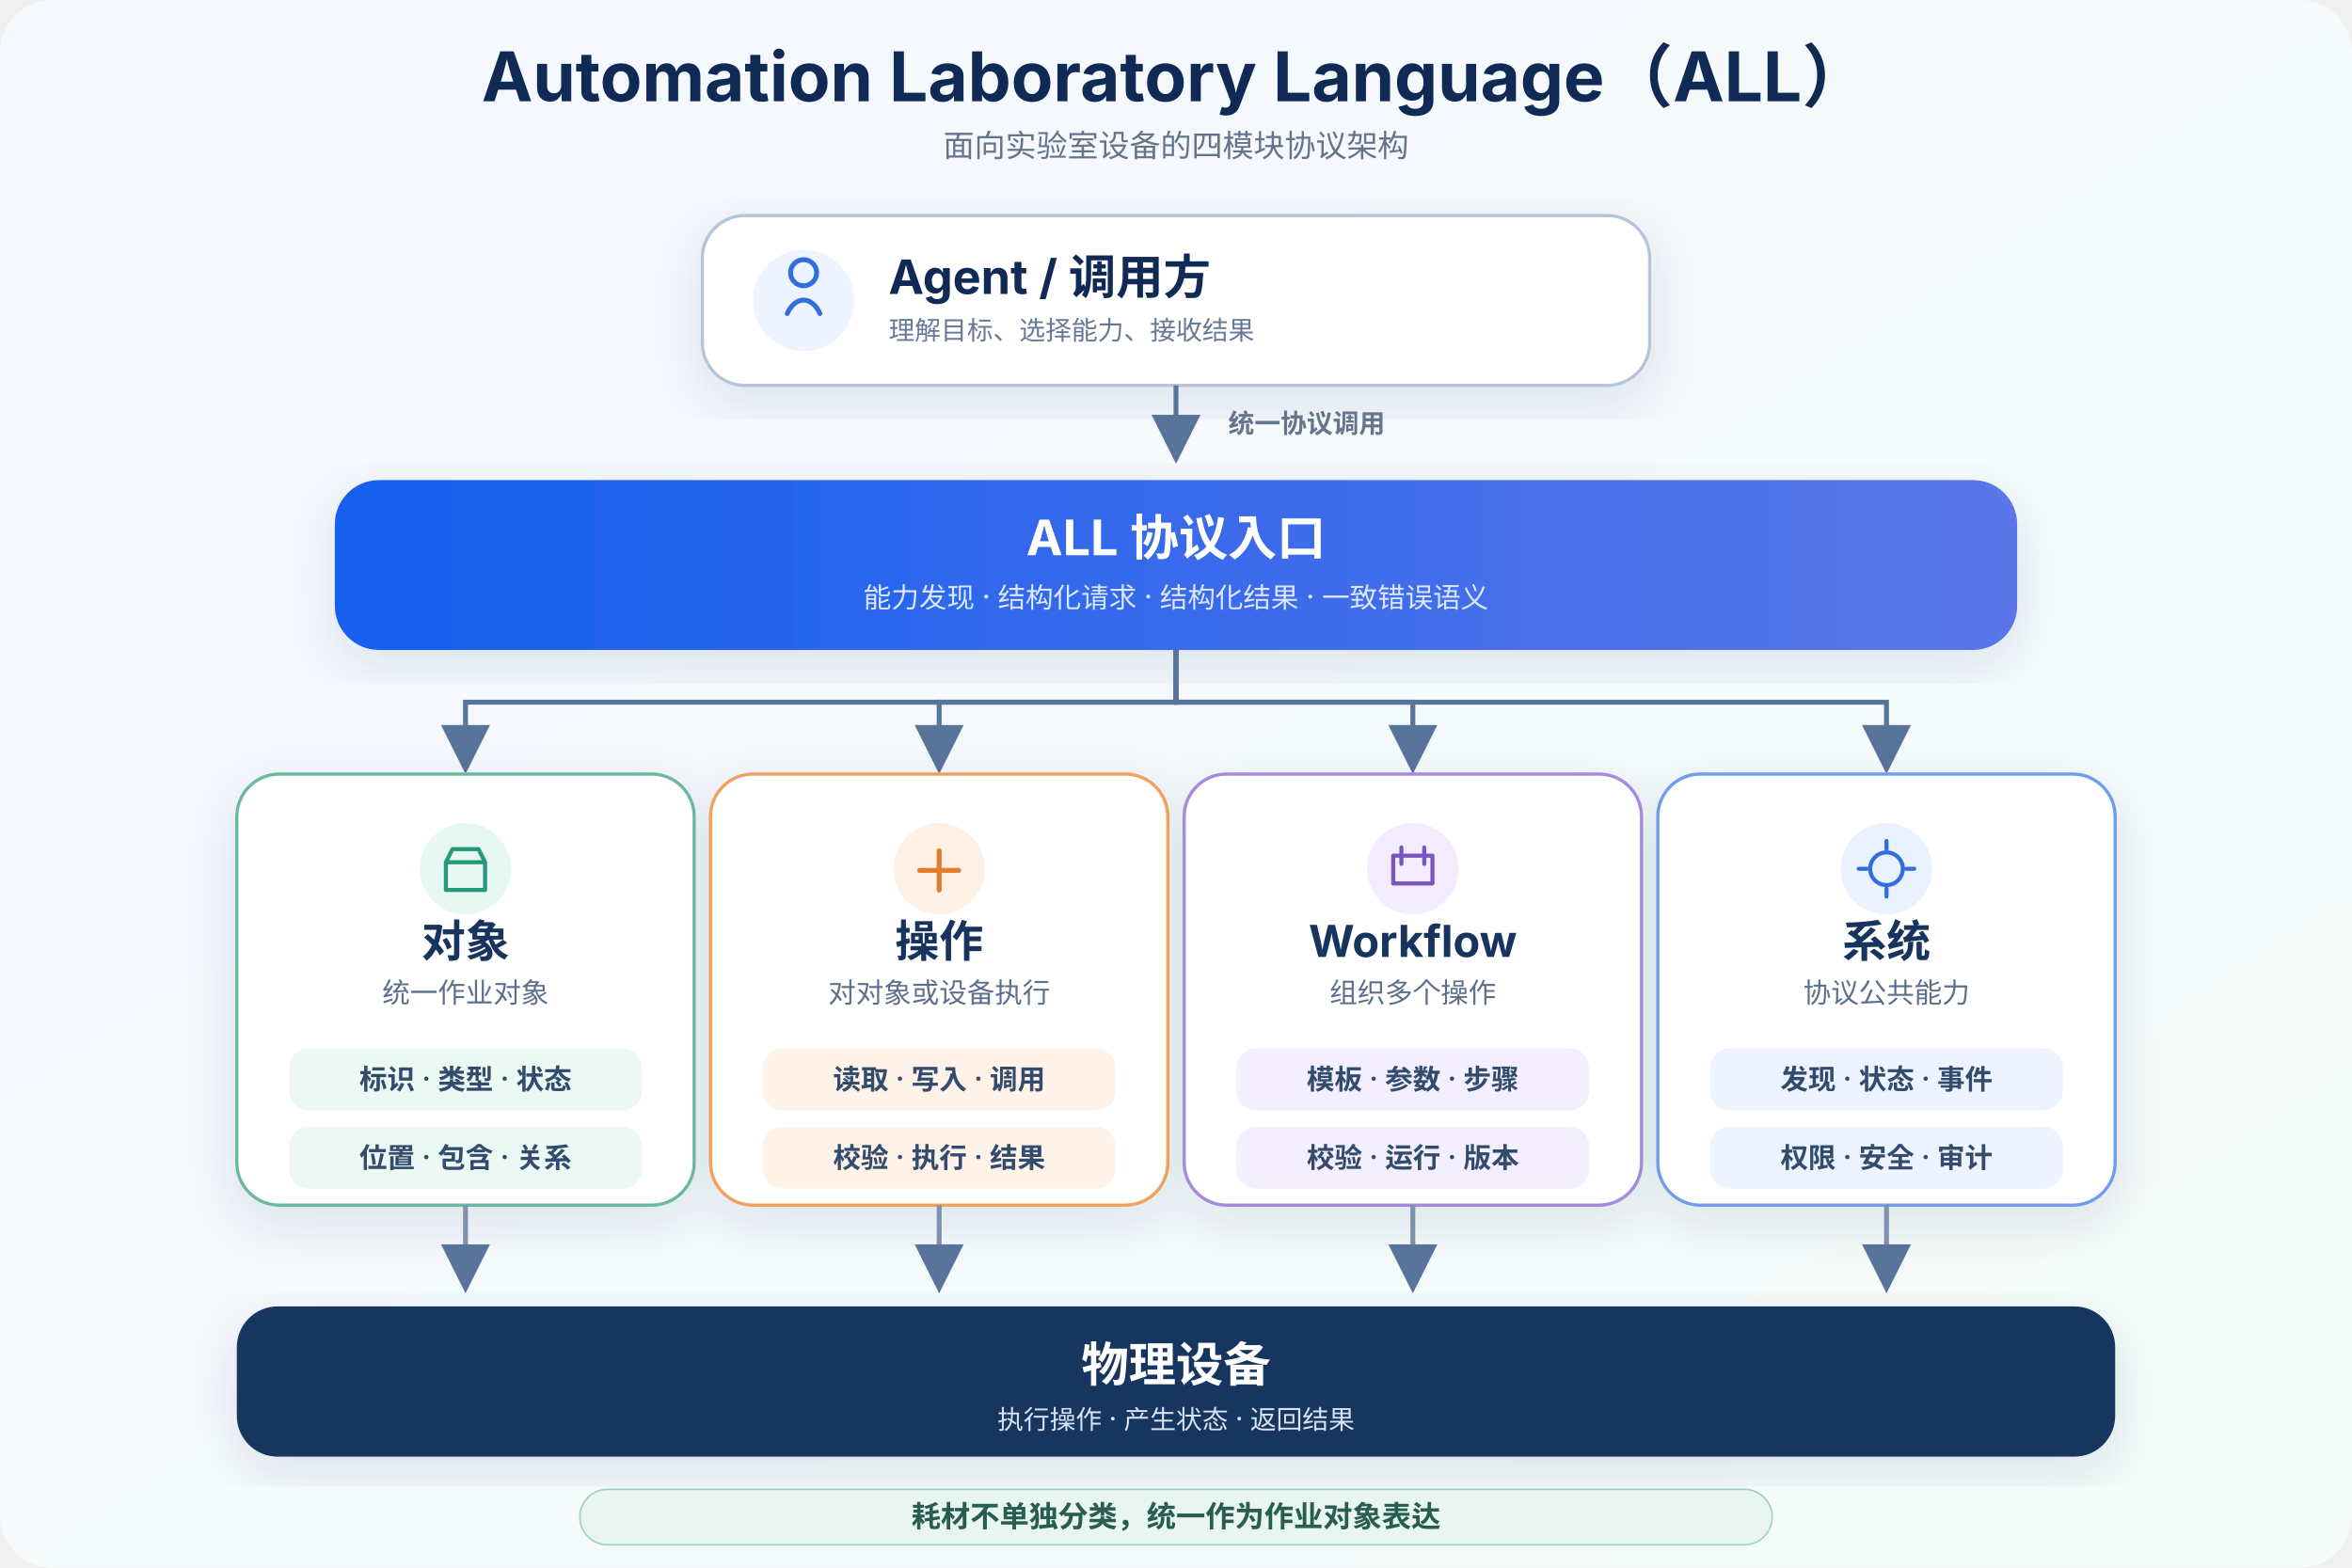
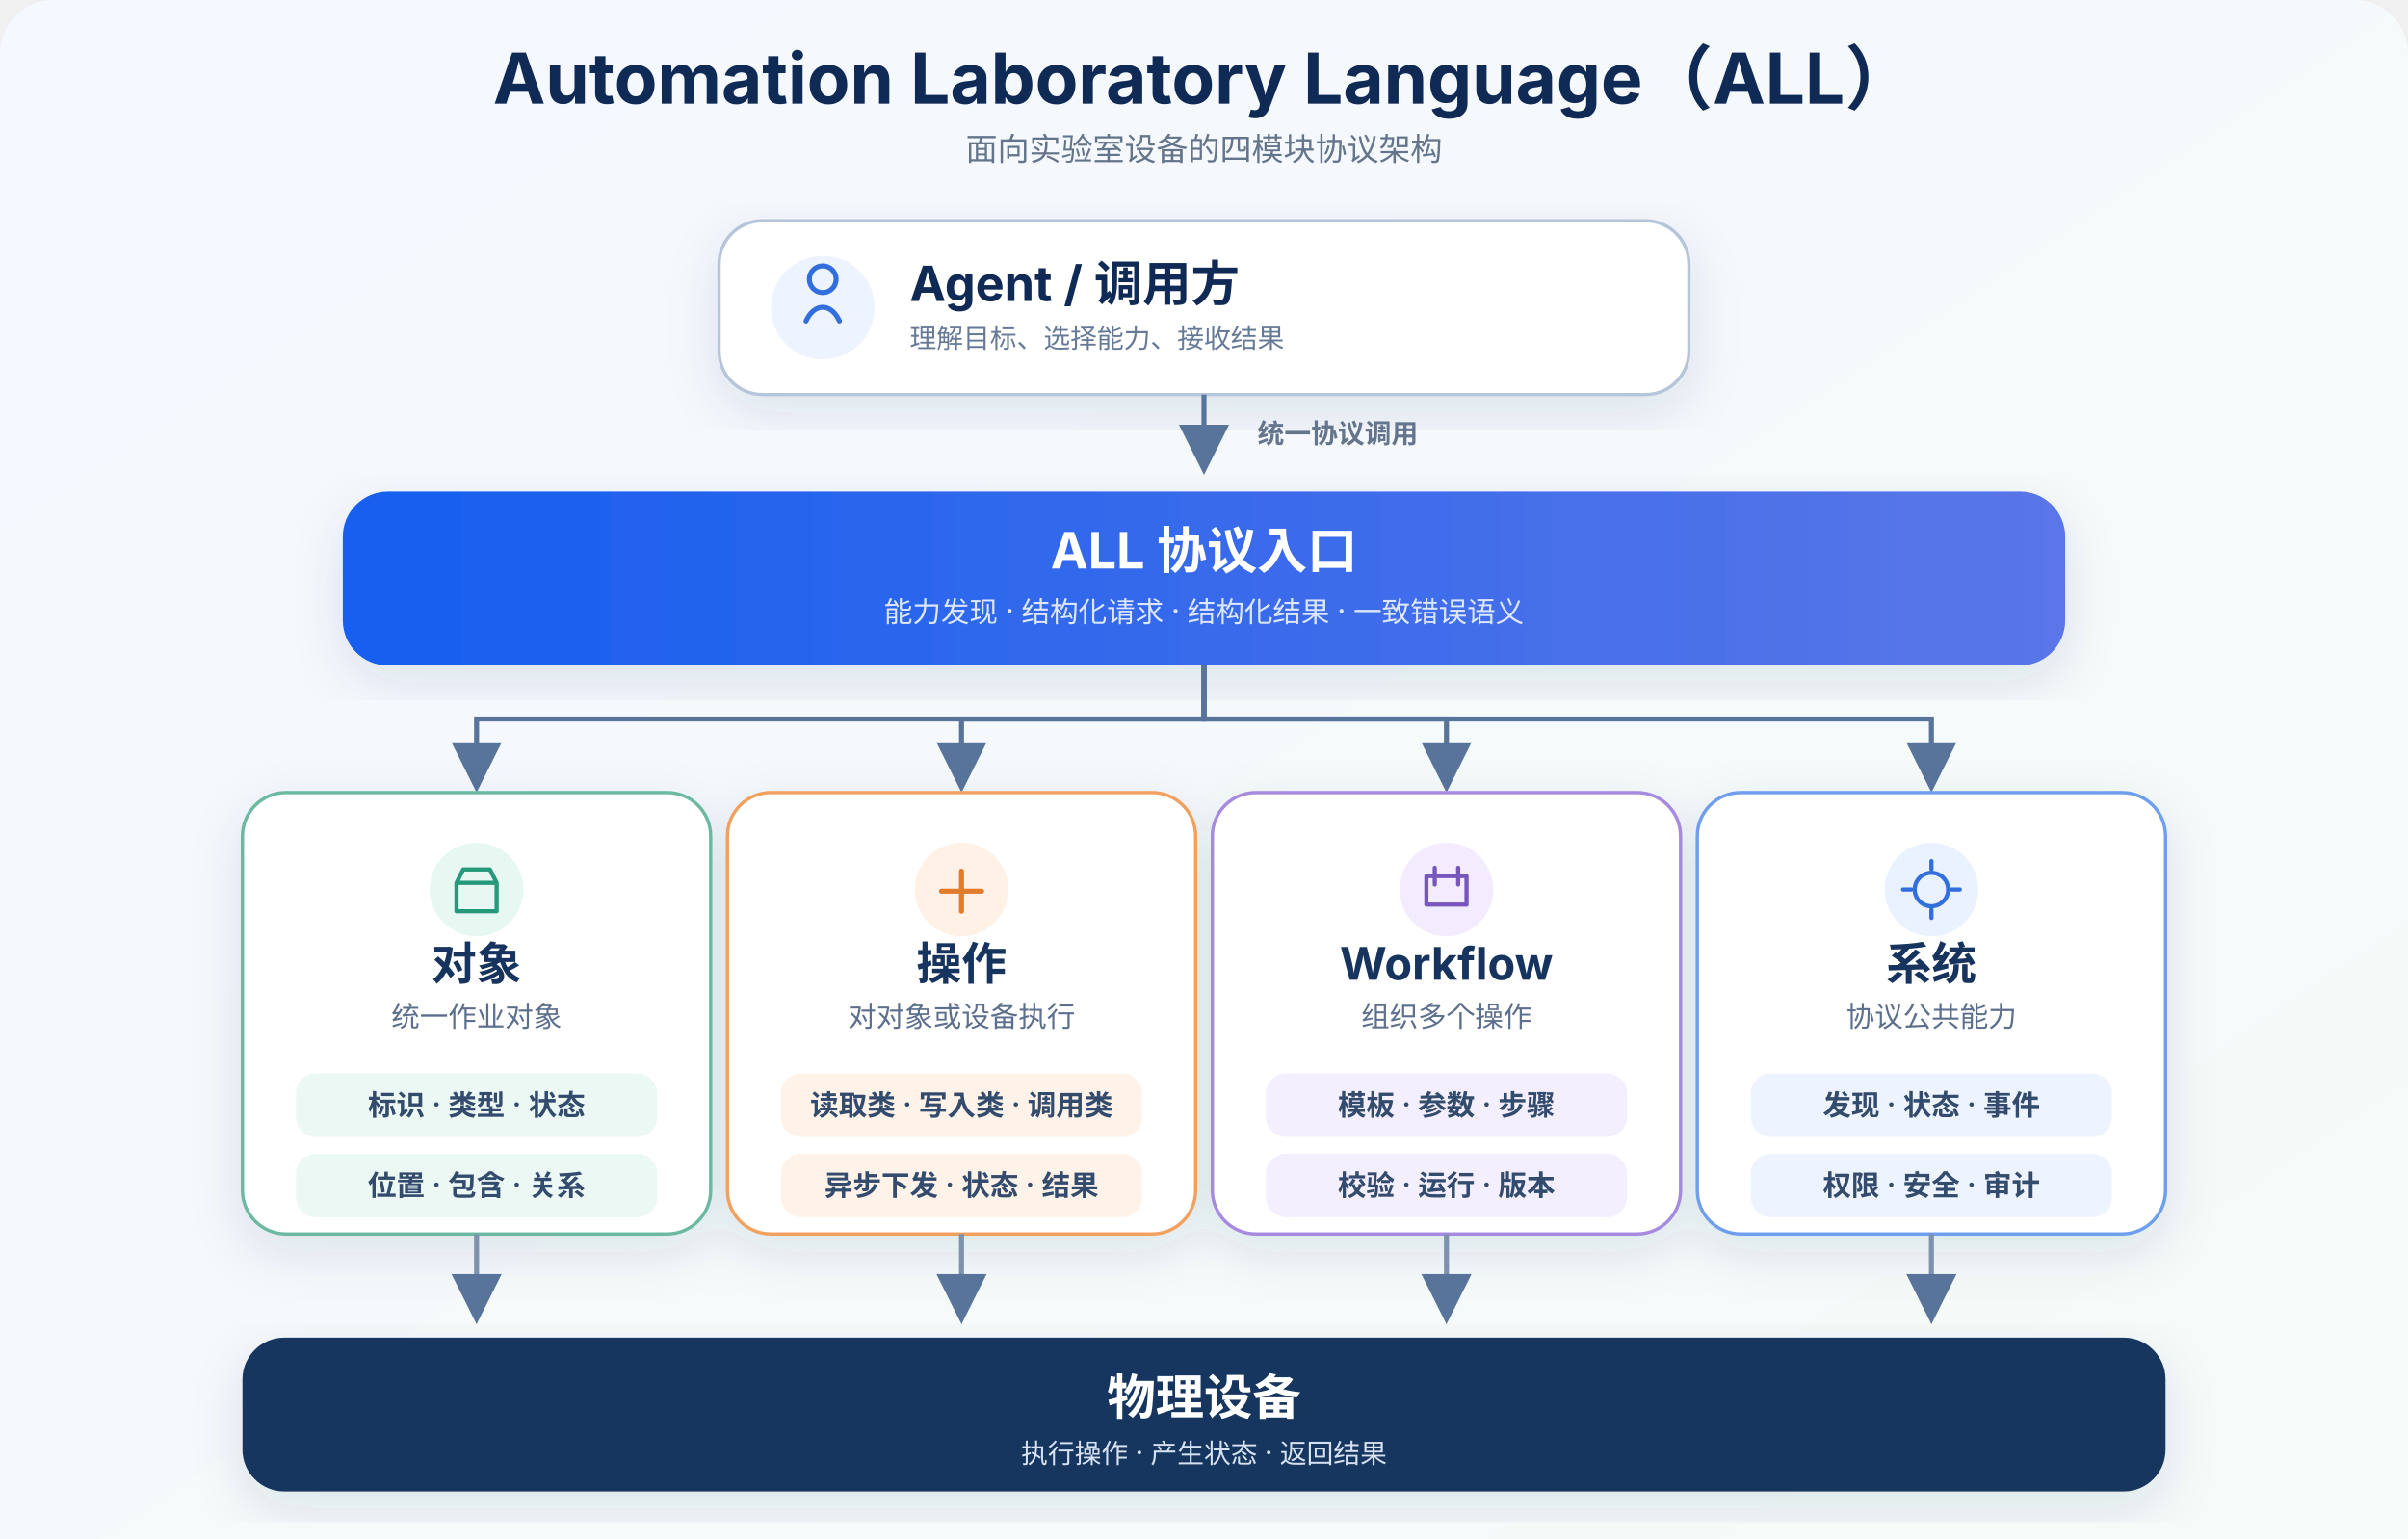
- <svg xmlns="http://www.w3.org/2000/svg" width="1440" height="960" viewBox="0 0 1440 960" role="img" aria-labelledby="title desc">
+ <svg xmlns="http://www.w3.org/2000/svg" width="1440" height="920" viewBox="0 0 1440 920" role="img" aria-labelledby="title desc">
  <defs>
    <linearGradient id="bg" x1="0" y1="0" x2="1" y2="1">
      <stop offset="0" stop-color="#F5F8FF" />
      <stop offset="1" stop-color="#F5FBF8" />
    </linearGradient>
    <linearGradient id="protocol" x1="0" y1="0" x2="1" y2="0">
      <stop offset="0" stop-color="#155EEF" />
      <stop offset="1" stop-color="#5A76E8" />
    </linearGradient>
    <filter id="shadow" x="-20%" y="-20%" width="140%" height="140%">
      <feDropShadow dx="0" dy="10" stdDeviation="15" flood-color="#19345E" flood-opacity="0.11" />
    </filter>
    <marker id="arrow" markerWidth="10" markerHeight="10" refX="8" refY="5" orient="auto">
      <path d="M0 0L10 5L0 10Z" fill="#58749B" />
    </marker>
    <style>
      .title{font:700 42px -apple-system,BlinkMacSystemFont,"PingFang SC","Microsoft YaHei",sans-serif;fill:#102A56}
      .subtitle{font:400 19px -apple-system,BlinkMacSystemFont,"PingFang SC","Microsoft YaHei",sans-serif;fill:#64748B}
      .layer-title{font:700 29px -apple-system,BlinkMacSystemFont,"PingFang SC","Microsoft YaHei",sans-serif;fill:#102A56}
      .layer-sub{font:500 16px -apple-system,BlinkMacSystemFont,"PingFang SC","Microsoft YaHei",sans-serif;fill:#667A98}
      .protocol-title{font:700 30px -apple-system,BlinkMacSystemFont,"PingFang SC","Microsoft YaHei",sans-serif;fill:white}
      .protocol-sub{font:500 17px -apple-system,BlinkMacSystemFont,"PingFang SC","Microsoft YaHei",sans-serif;fill:#DCE7FF}
      .card-title{font:700 27px -apple-system,BlinkMacSystemFont,"PingFang SC","Microsoft YaHei",sans-serif;fill:#17345E;text-anchor:middle}
      .card-sub{font:500 17px -apple-system,BlinkMacSystemFont,"PingFang SC","Microsoft YaHei",sans-serif;fill:#5C6F8D;text-anchor:middle}
      .chip{font:600 17px -apple-system,BlinkMacSystemFont,"PingFang SC","Microsoft YaHei",sans-serif;fill:#334B6D;text-anchor:middle}
      .arrow-label{font:600 16px -apple-system,BlinkMacSystemFont,"PingFang SC","Microsoft YaHei",sans-serif;fill:#65758D;text-anchor:middle}
-       .note{font:600 18px -apple-system,BlinkMacSystemFont,"PingFang SC","Microsoft YaHei",sans-serif;fill:#285D50;text-anchor:middle}
    </style>
  </defs>
  <rect width="1440" height="960" rx="32" fill="url(#bg)" />
  <text class="title" x="720" y="62" text-anchor="middle">Automation Laboratory Language（ALL）</text>
  <text class="subtitle" x="720" y="96" text-anchor="middle">面向实验室设备的四模块协议架构</text>
  <g filter="url(#shadow)">
    <rect x="430" y="132" width="580" height="104" rx="26" fill="#FFFFFF" stroke="#B6C5DA" stroke-width="2" />
  </g>
  <circle cx="492" cy="184" r="31" fill="#EDF3FF" />
  <path d="M482 192c5-11 15-11 20 0M492 175a8 8 0 1 0 0-16 8 8 0 0 0 0 16Z" fill="none" stroke="#326FDC" stroke-width="3" stroke-linecap="round" />
  <text class="layer-title" x="544" y="180">Agent / 调用方</text>
  <text class="layer-sub" x="544" y="208">理解目标、选择能力、接收结果</text>
  <path d="M720 236V278" fill="none" stroke="#58749B" stroke-width="3" marker-end="url(#arrow)" />
  <text class="arrow-label" x="800" y="265">统一协议调用</text>
  <g filter="url(#shadow)">
    <rect x="205" y="294" width="1030" height="104" rx="27" fill="url(#protocol)" />
  </g>
  <text class="protocol-title" x="720" y="340" text-anchor="middle">ALL 协议入口</text>
  <text class="protocol-sub" x="720" y="372" text-anchor="middle">能力发现 · 结构化请求 · 结构化结果 · 一致错误语义</text>
  <g fill="none" stroke="#58749B" stroke-width="3" marker-end="url(#arrow)">
    <path d="M720 398V430H285V468" />
    <path d="M720 398V430H575V468" />
    <path d="M720 398V430H865V468" />
    <path d="M720 398V430H1155V468" />
  </g>
  <g filter="url(#shadow)">
    <rect x="145" y="474" width="280" height="264" rx="26" fill="#FFFFFF" stroke="#6CB9A2" stroke-width="2" />
    <rect x="435" y="474" width="280" height="264" rx="26" fill="#FFFFFF" stroke="#F0A160" stroke-width="2" />
    <rect x="725" y="474" width="280" height="264" rx="26" fill="#FFFFFF" stroke="#A58ADF" stroke-width="2" />
    <rect x="1015" y="474" width="280" height="264" rx="26" fill="#FFFFFF" stroke="#6E9EED" stroke-width="2" />
  </g>
  <g>
    <circle cx="285" cy="532" r="28" fill="#E7F7F1" />
    <path d="M273 528h24v17h-24zM277 520h16l4 8h-24z" fill="none" stroke="#27997B" stroke-width="2.5" stroke-linejoin="round" />
    <text class="card-title" x="285" y="586">对象</text>
    <text class="card-sub" x="285" y="614">统一作业对象</text>
    <rect x="177" y="642" width="216" height="38" rx="12" fill="#EBF8F4" />
    <text class="chip" x="285" y="667">标识 · 类型 · 状态</text>
    <rect x="177" y="690" width="216" height="38" rx="12" fill="#EBF8F4" />
    <text class="chip" x="285" y="715">位置 · 包含 · 关系</text>
  </g>
  <g>
    <circle cx="575" cy="532" r="28" fill="#FFF1E6" />
    <path d="M563 533h24M575 521v24" fill="none" stroke="#E27C2D" stroke-width="3" stroke-linecap="round" />
    <text class="card-title" x="575" y="586">操作</text>
    <text class="card-sub" x="575" y="614">对对象或设备执行</text>
    <rect x="467" y="642" width="216" height="38" rx="12" fill="#FFF3E9" />
-     <text class="chip" x="575" y="667">读取 · 写入 · 调用</text>
+     <text class="chip" x="575" y="667">读取类 · 写入类 · 调用类</text>
    <rect x="467" y="690" width="216" height="38" rx="12" fill="#FFF3E9" />
-     <text class="chip" x="575" y="715">校验 · 执行 · 结果</text>
+     <text class="chip" x="575" y="715">异步下发 · 状态 · 结果</text>
  </g>
  <g>
    <circle cx="865" cy="532" r="28" fill="#F2ECFE" />
    <path d="M853 524h24v17h-24zM858 519v10M872 519v10" fill="none" stroke="#7757BE" stroke-width="2.5" stroke-linecap="round" stroke-linejoin="round" />
    <text class="card-title" x="865" y="586">Workflow</text>
    <text class="card-sub" x="865" y="614">组织多个操作</text>
    <rect x="757" y="642" width="216" height="38" rx="12" fill="#F4EFFE" />
    <text class="chip" x="865" y="667">模板 · 参数 · 步骤</text>
    <rect x="757" y="690" width="216" height="38" rx="12" fill="#F4EFFE" />
    <text class="chip" x="865" y="715">校验 · 运行 · 版本</text>
  </g>
  <g>
    <circle cx="1155" cy="532" r="28" fill="#EAF2FF" />
    <circle cx="1155" cy="532" r="10" fill="none" stroke="#326FDC" stroke-width="2.5" />
    <path d="M1155 515v5M1155 544v5M1138 532h5M1167 532h5" fill="none" stroke="#326FDC" stroke-width="2.5" stroke-linecap="round" />
    <text class="card-title" x="1155" y="586">系统</text>
    <text class="card-sub" x="1155" y="614">协议公共能力</text>
    <rect x="1047" y="642" width="216" height="38" rx="12" fill="#EEF4FF" />
    <text class="chip" x="1155" y="667">发现 · 状态 · 事件</text>
    <rect x="1047" y="690" width="216" height="38" rx="12" fill="#EEF4FF" />
    <text class="chip" x="1155" y="715">权限 · 安全 · 审计</text>
  </g>
  <g fill="none" stroke="#7E91AD" stroke-width="3" marker-end="url(#arrow)">
    <path d="M285 738V786" />
    <path d="M575 738V786" />
    <path d="M865 738V786" />
    <path d="M1155 738V786" />
  </g>
  <g filter="url(#shadow)">
    <rect x="145" y="800" width="1150" height="92" rx="25" fill="#17345E" />
  </g>
  <text x="720" y="846" text-anchor="middle" style="font:700 29px -apple-system,BlinkMacSystemFont,'PingFang SC','Microsoft YaHei',sans-serif;fill:white">物理设备</text>
  <text x="720" y="875" text-anchor="middle" style="font:500 16px -apple-system,BlinkMacSystemFont,'PingFang SC','Microsoft YaHei',sans-serif;fill:#D7E2F2">执行操作 · 产生状态 · 返回结果</text>
-   <rect x="355" y="912" width="730" height="34" rx="17" fill="#E8F5F1" stroke="#A3D1C3" />
-   <text class="note" x="720" y="935">耗材不单独分类，统一作为作业对象表达</text>
</svg>
